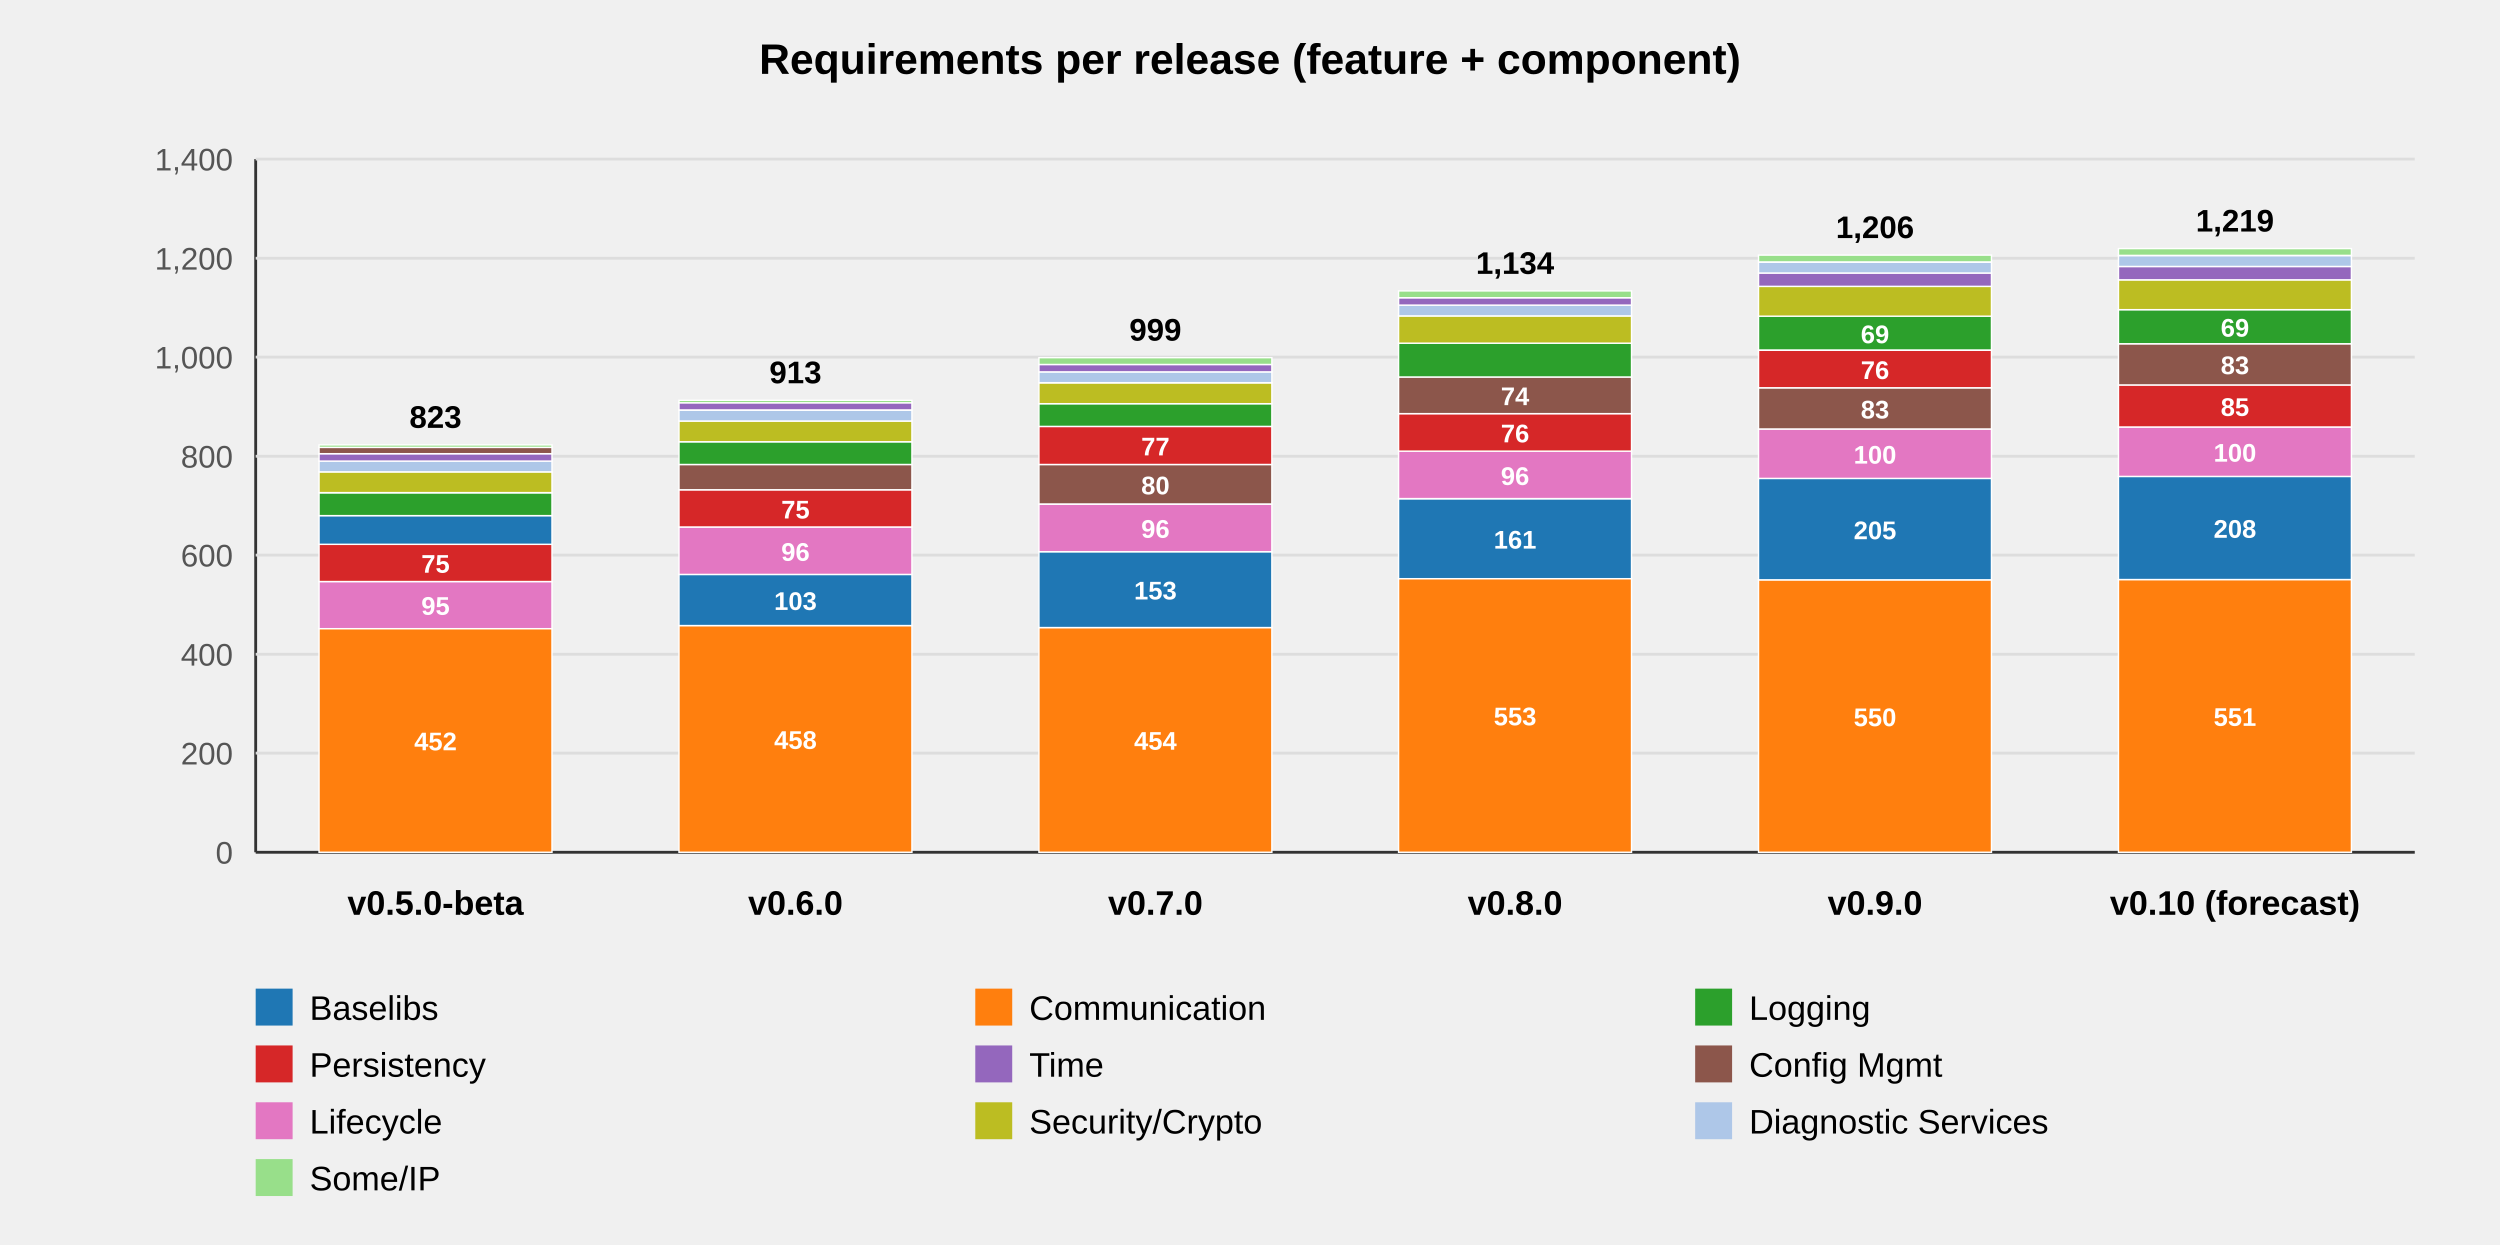
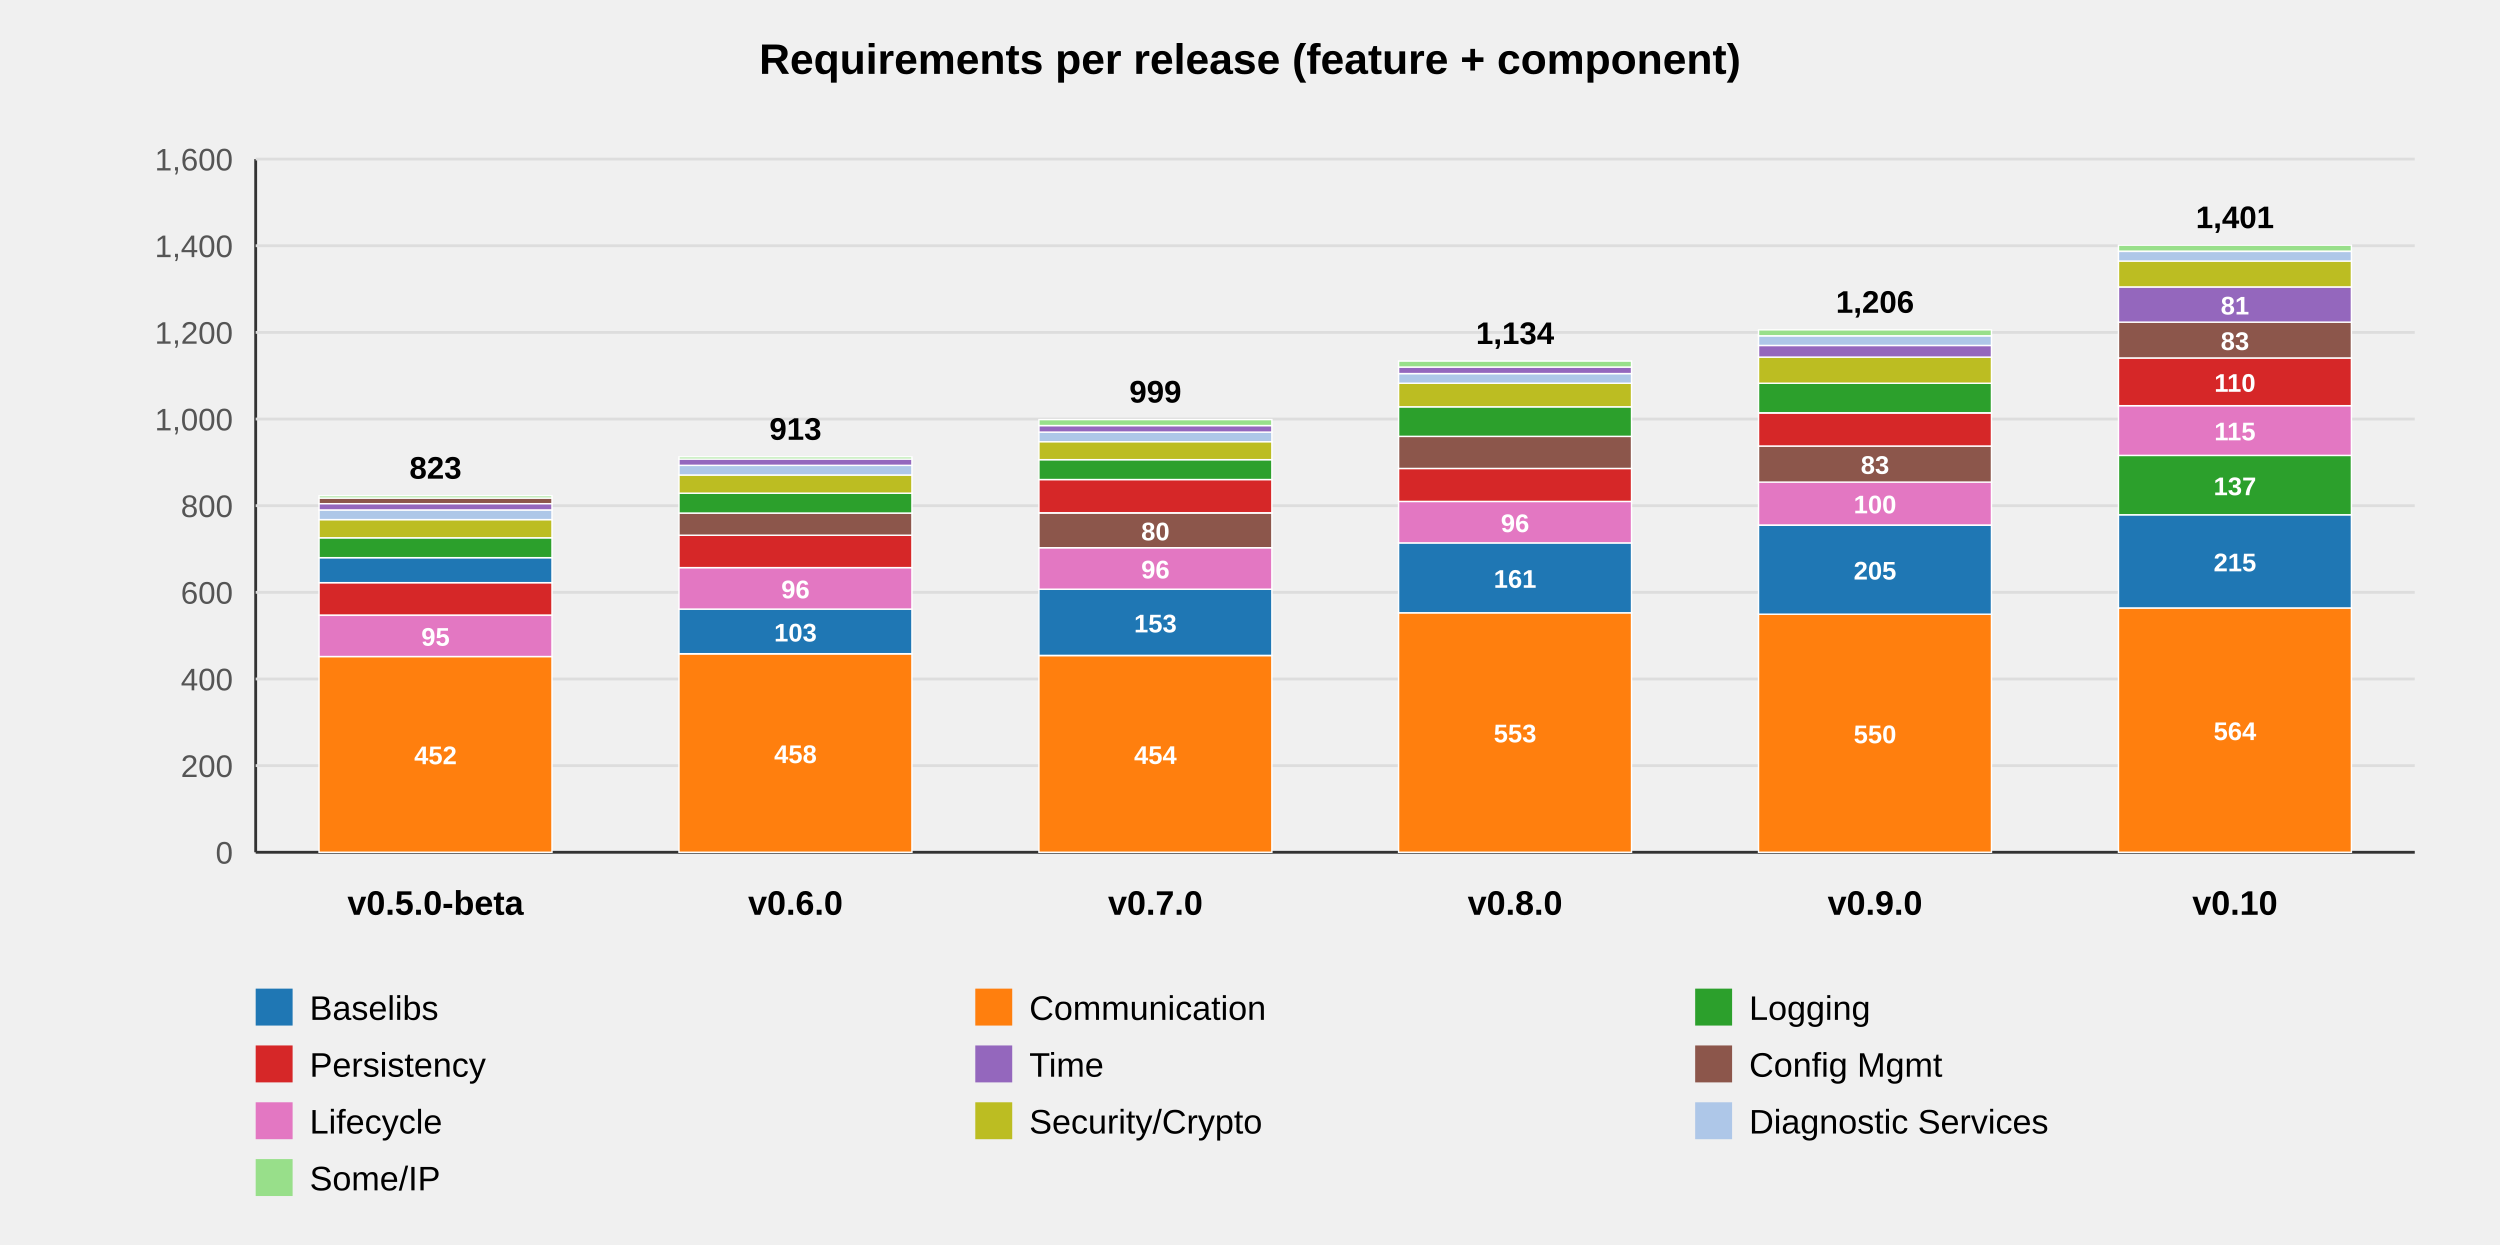
<svg xmlns="http://www.w3.org/2000/svg" viewBox="0 0 880 438" font-family="Arial, sans-serif" font-size="13" role="img">
  <text x="440" y="26" text-anchor="middle" font-size="15" font-weight="bold">Requirements per release (feature + component)</text>
  <line x1="90" y1="56" x2="90" y2="300" stroke="#333" />
  <line x1="90" y1="300" x2="850" y2="300" stroke="#333" />
  <g stroke="#ddd">
-     <line x1="90" y1="265.1" x2="850" y2="265.1" />
-     <line x1="90" y1="230.3" x2="850" y2="230.3" />
-     <line x1="90" y1="195.4" x2="850" y2="195.4" />
-     <line x1="90" y1="160.6" x2="850" y2="160.6" />
-     <line x1="90" y1="125.7" x2="850" y2="125.7" />
-     <line x1="90" y1="90.9" x2="850" y2="90.9" />
+     <line x1="90" y1="269.5" x2="850" y2="269.5" />
+     <line x1="90" y1="239.0" x2="850" y2="239.0" />
+     <line x1="90" y1="208.5" x2="850" y2="208.5" />
+     <line x1="90" y1="178.0" x2="850" y2="178.0" />
+     <line x1="90" y1="147.5" x2="850" y2="147.5" />
+     <line x1="90" y1="117.0" x2="850" y2="117.0" />
+     <line x1="90" y1="86.5" x2="850" y2="86.5" />
    <line x1="90" y1="56.0" x2="850" y2="56.0" />
  </g>
  <g fill="#555" text-anchor="end" font-size="11">
    <text x="82" y="304.0">0</text>
-     <text x="82" y="269.1">200</text>
-     <text x="82" y="234.3">400</text>
-     <text x="82" y="199.4">600</text>
-     <text x="82" y="164.6">800</text>
-     <text x="82" y="129.7">1,000</text>
-     <text x="82" y="94.9">1,200</text>
-     <text x="82" y="60.0">1,400</text>
+     <text x="82" y="273.5">200</text>
+     <text x="82" y="243.0">400</text>
+     <text x="82" y="212.5">600</text>
+     <text x="82" y="182.0">800</text>
+     <text x="82" y="151.5">1,000</text>
+     <text x="82" y="121.0">1,200</text>
+     <text x="82" y="90.5">1,400</text>
+     <text x="82" y="60.0">1,600</text>
  </g>
-   <rect x="112.3" y="221.2" width="82" height="78.8" fill="#ff7f0e" stroke="#fff" stroke-width="0.5" />
-   <text x="153.3" y="264.1" text-anchor="middle" font-size="9" fill="#fff" font-weight="bold">452</text>
-   <rect x="112.3" y="204.7" width="82" height="16.6" fill="#e377c2" stroke="#fff" stroke-width="0.5" />
-   <text x="153.3" y="216.4" text-anchor="middle" font-size="9" fill="#fff" font-weight="bold">95</text>
-   <rect x="112.3" y="191.6" width="82" height="13.1" fill="#d62728" stroke="#fff" stroke-width="0.5" />
-   <text x="153.3" y="201.6" text-anchor="middle" font-size="9" fill="#fff" font-weight="bold">75</text>
-   <rect x="112.3" y="181.5" width="82" height="10.1" fill="#1f77b4" stroke="#fff" stroke-width="0.5" />
-   <rect x="112.3" y="173.5" width="82" height="8.0" fill="#2ca02c" stroke="#fff" stroke-width="0.5" />
-   <rect x="112.3" y="166.1" width="82" height="7.3" fill="#bcbd22" stroke="#fff" stroke-width="0.5" />
-   <rect x="112.3" y="162.3" width="82" height="3.8" fill="#aec7e8" stroke="#fff" stroke-width="0.5" />
-   <rect x="112.3" y="159.7" width="82" height="2.6" fill="#9467bd" stroke="#fff" stroke-width="0.5" />
-   <rect x="112.3" y="157.4" width="82" height="2.3" fill="#8c564b" stroke="#fff" stroke-width="0.5" />
-   <rect x="112.3" y="156.6" width="82" height="0.9" fill="#98df8a" stroke="#fff" stroke-width="0.5" />
-   <text x="153.3" y="150.6" text-anchor="middle" font-size="11" font-weight="bold">823</text>
+   <rect x="112.3" y="231.1" width="82" height="68.9" fill="#ff7f0e" stroke="#fff" stroke-width="0.5" />
+   <text x="153.3" y="269.0" text-anchor="middle" font-size="9" fill="#fff" font-weight="bold">452</text>
+   <rect x="112.3" y="216.6" width="82" height="14.5" fill="#e377c2" stroke="#fff" stroke-width="0.5" />
+   <text x="153.3" y="227.3" text-anchor="middle" font-size="9" fill="#fff" font-weight="bold">95</text>
+   <rect x="112.3" y="205.1" width="82" height="11.4" fill="#d62728" stroke="#fff" stroke-width="0.5" />
+   <rect x="112.3" y="196.3" width="82" height="8.8" fill="#1f77b4" stroke="#fff" stroke-width="0.5" />
+   <rect x="112.3" y="189.3" width="82" height="7.0" fill="#2ca02c" stroke="#fff" stroke-width="0.5" />
+   <rect x="112.3" y="182.9" width="82" height="6.4" fill="#bcbd22" stroke="#fff" stroke-width="0.5" />
+   <rect x="112.3" y="179.5" width="82" height="3.4" fill="#aec7e8" stroke="#fff" stroke-width="0.5" />
+   <rect x="112.3" y="177.2" width="82" height="2.3" fill="#9467bd" stroke="#fff" stroke-width="0.5" />
+   <rect x="112.3" y="175.3" width="82" height="2.0" fill="#8c564b" stroke="#fff" stroke-width="0.5" />
+   <rect x="112.3" y="174.5" width="82" height="0.8" fill="#98df8a" stroke="#fff" stroke-width="0.5" />
+   <text x="153.3" y="168.5" text-anchor="middle" font-size="11" font-weight="bold">823</text>
  <text x="153.3" y="322" text-anchor="middle" font-weight="bold" font-size="12">v0.5.0-beta</text>
-   <rect x="239.0" y="220.2" width="82" height="79.8" fill="#ff7f0e" stroke="#fff" stroke-width="0.5" />
-   <text x="280.0" y="263.6" text-anchor="middle" font-size="9" fill="#fff" font-weight="bold">458</text>
-   <rect x="239.0" y="202.2" width="82" height="18.0" fill="#1f77b4" stroke="#fff" stroke-width="0.5" />
-   <text x="280.0" y="214.7" text-anchor="middle" font-size="9" fill="#fff" font-weight="bold">103</text>
-   <rect x="239.0" y="185.5" width="82" height="16.7" fill="#e377c2" stroke="#fff" stroke-width="0.5" />
-   <text x="280.0" y="197.4" text-anchor="middle" font-size="9" fill="#fff" font-weight="bold">96</text>
-   <rect x="239.0" y="172.4" width="82" height="13.1" fill="#d62728" stroke="#fff" stroke-width="0.5" />
-   <text x="280.0" y="182.5" text-anchor="middle" font-size="9" fill="#fff" font-weight="bold">75</text>
-   <rect x="239.0" y="163.5" width="82" height="8.9" fill="#8c564b" stroke="#fff" stroke-width="0.5" />
-   <rect x="239.0" y="155.5" width="82" height="8.0" fill="#2ca02c" stroke="#fff" stroke-width="0.5" />
-   <rect x="239.0" y="148.2" width="82" height="7.3" fill="#bcbd22" stroke="#fff" stroke-width="0.5" />
-   <rect x="239.0" y="144.4" width="82" height="3.8" fill="#aec7e8" stroke="#fff" stroke-width="0.5" />
-   <rect x="239.0" y="141.7" width="82" height="2.6" fill="#9467bd" stroke="#fff" stroke-width="0.5" />
-   <rect x="239.0" y="140.9" width="82" height="0.9" fill="#98df8a" stroke="#fff" stroke-width="0.5" />
-   <text x="280.0" y="134.9" text-anchor="middle" font-size="11" font-weight="bold">913</text>
+   <rect x="239.0" y="230.2" width="82" height="69.8" fill="#ff7f0e" stroke="#fff" stroke-width="0.5" />
+   <text x="280.0" y="268.6" text-anchor="middle" font-size="9" fill="#fff" font-weight="bold">458</text>
+   <rect x="239.0" y="214.4" width="82" height="15.7" fill="#1f77b4" stroke="#fff" stroke-width="0.5" />
+   <text x="280.0" y="225.8" text-anchor="middle" font-size="9" fill="#fff" font-weight="bold">103</text>
+   <rect x="239.0" y="199.8" width="82" height="14.6" fill="#e377c2" stroke="#fff" stroke-width="0.5" />
+   <text x="280.0" y="210.6" text-anchor="middle" font-size="9" fill="#fff" font-weight="bold">96</text>
+   <rect x="239.0" y="188.4" width="82" height="11.4" fill="#d62728" stroke="#fff" stroke-width="0.5" />
+   <rect x="239.0" y="180.6" width="82" height="7.8" fill="#8c564b" stroke="#fff" stroke-width="0.5" />
+   <rect x="239.0" y="173.6" width="82" height="7.0" fill="#2ca02c" stroke="#fff" stroke-width="0.5" />
+   <rect x="239.0" y="167.2" width="82" height="6.4" fill="#bcbd22" stroke="#fff" stroke-width="0.5" />
+   <rect x="239.0" y="163.8" width="82" height="3.4" fill="#aec7e8" stroke="#fff" stroke-width="0.5" />
+   <rect x="239.0" y="161.5" width="82" height="2.3" fill="#9467bd" stroke="#fff" stroke-width="0.5" />
+   <rect x="239.0" y="160.8" width="82" height="0.8" fill="#98df8a" stroke="#fff" stroke-width="0.5" />
+   <text x="280.0" y="154.8" text-anchor="middle" font-size="11" font-weight="bold">913</text>
  <text x="280.0" y="322" text-anchor="middle" font-weight="bold" font-size="12">v0.6.0</text>
-   <rect x="365.7" y="220.9" width="82" height="79.1" fill="#ff7f0e" stroke="#fff" stroke-width="0.5" />
-   <text x="406.7" y="263.9" text-anchor="middle" font-size="9" fill="#fff" font-weight="bold">454</text>
-   <rect x="365.7" y="194.2" width="82" height="26.7" fill="#1f77b4" stroke="#fff" stroke-width="0.5" />
-   <text x="406.7" y="211.0" text-anchor="middle" font-size="9" fill="#fff" font-weight="bold">153</text>
-   <rect x="365.7" y="177.5" width="82" height="16.7" fill="#e377c2" stroke="#fff" stroke-width="0.5" />
-   <text x="406.7" y="189.3" text-anchor="middle" font-size="9" fill="#fff" font-weight="bold">96</text>
-   <rect x="365.7" y="163.5" width="82" height="13.9" fill="#8c564b" stroke="#fff" stroke-width="0.5" />
-   <text x="406.7" y="174.0" text-anchor="middle" font-size="9" fill="#fff" font-weight="bold">80</text>
-   <rect x="365.7" y="150.1" width="82" height="13.4" fill="#d62728" stroke="#fff" stroke-width="0.5" />
-   <text x="406.7" y="160.3" text-anchor="middle" font-size="9" fill="#fff" font-weight="bold">77</text>
-   <rect x="365.7" y="142.1" width="82" height="8.0" fill="#2ca02c" stroke="#fff" stroke-width="0.5" />
-   <rect x="365.7" y="134.8" width="82" height="7.3" fill="#bcbd22" stroke="#fff" stroke-width="0.5" />
-   <rect x="365.7" y="130.9" width="82" height="3.8" fill="#aec7e8" stroke="#fff" stroke-width="0.5" />
-   <rect x="365.7" y="128.3" width="82" height="2.6" fill="#9467bd" stroke="#fff" stroke-width="0.5" />
-   <rect x="365.7" y="125.9" width="82" height="2.4" fill="#98df8a" stroke="#fff" stroke-width="0.5" />
-   <text x="406.7" y="119.9" text-anchor="middle" font-size="11" font-weight="bold">999</text>
+   <rect x="365.7" y="230.8" width="82" height="69.2" fill="#ff7f0e" stroke="#fff" stroke-width="0.5" />
+   <text x="406.7" y="268.9" text-anchor="middle" font-size="9" fill="#fff" font-weight="bold">454</text>
+   <rect x="365.7" y="207.4" width="82" height="23.3" fill="#1f77b4" stroke="#fff" stroke-width="0.5" />
+   <text x="406.7" y="222.6" text-anchor="middle" font-size="9" fill="#fff" font-weight="bold">153</text>
+   <rect x="365.7" y="192.8" width="82" height="14.6" fill="#e377c2" stroke="#fff" stroke-width="0.5" />
+   <text x="406.7" y="203.6" text-anchor="middle" font-size="9" fill="#fff" font-weight="bold">96</text>
+   <rect x="365.7" y="180.6" width="82" height="12.2" fill="#8c564b" stroke="#fff" stroke-width="0.5" />
+   <text x="406.7" y="190.2" text-anchor="middle" font-size="9" fill="#fff" font-weight="bold">80</text>
+   <rect x="365.7" y="168.8" width="82" height="11.7" fill="#d62728" stroke="#fff" stroke-width="0.5" />
+   <rect x="365.7" y="161.8" width="82" height="7.0" fill="#2ca02c" stroke="#fff" stroke-width="0.5" />
+   <rect x="365.7" y="155.4" width="82" height="6.4" fill="#bcbd22" stroke="#fff" stroke-width="0.5" />
+   <rect x="365.7" y="152.1" width="82" height="3.4" fill="#aec7e8" stroke="#fff" stroke-width="0.5" />
+   <rect x="365.7" y="149.8" width="82" height="2.3" fill="#9467bd" stroke="#fff" stroke-width="0.5" />
+   <rect x="365.7" y="147.7" width="82" height="2.1" fill="#98df8a" stroke="#fff" stroke-width="0.5" />
+   <text x="406.7" y="141.7" text-anchor="middle" font-size="11" font-weight="bold">999</text>
  <text x="406.7" y="322" text-anchor="middle" font-weight="bold" font-size="12">v0.7.0</text>
-   <rect x="492.3" y="203.6" width="82" height="96.4" fill="#ff7f0e" stroke="#fff" stroke-width="0.5" />
-   <text x="533.3" y="255.3" text-anchor="middle" font-size="9" fill="#fff" font-weight="bold">553</text>
-   <rect x="492.3" y="175.6" width="82" height="28.1" fill="#1f77b4" stroke="#fff" stroke-width="0.5" />
-   <text x="533.3" y="193.1" text-anchor="middle" font-size="9" fill="#fff" font-weight="bold">161</text>
-   <rect x="492.3" y="158.8" width="82" height="16.7" fill="#e377c2" stroke="#fff" stroke-width="0.5" />
-   <text x="533.3" y="170.7" text-anchor="middle" font-size="9" fill="#fff" font-weight="bold">96</text>
-   <rect x="492.3" y="145.6" width="82" height="13.2" fill="#d62728" stroke="#fff" stroke-width="0.5" />
-   <text x="533.3" y="155.7" text-anchor="middle" font-size="9" fill="#fff" font-weight="bold">76</text>
-   <rect x="492.3" y="132.7" width="82" height="12.9" fill="#8c564b" stroke="#fff" stroke-width="0.5" />
-   <text x="533.3" y="142.6" text-anchor="middle" font-size="9" fill="#fff" font-weight="bold">74</text>
-   <rect x="492.3" y="120.8" width="82" height="11.9" fill="#2ca02c" stroke="#fff" stroke-width="0.5" />
-   <rect x="492.3" y="111.2" width="82" height="9.6" fill="#bcbd22" stroke="#fff" stroke-width="0.5" />
-   <rect x="492.3" y="107.4" width="82" height="3.8" fill="#aec7e8" stroke="#fff" stroke-width="0.5" />
-   <rect x="492.3" y="104.8" width="82" height="2.6" fill="#9467bd" stroke="#fff" stroke-width="0.5" />
-   <rect x="492.3" y="102.4" width="82" height="2.4" fill="#98df8a" stroke="#fff" stroke-width="0.5" />
-   <text x="533.3" y="96.4" text-anchor="middle" font-size="11" font-weight="bold">1,134</text>
+   <rect x="492.3" y="215.7" width="82" height="84.3" fill="#ff7f0e" stroke="#fff" stroke-width="0.5" />
+   <text x="533.3" y="261.3" text-anchor="middle" font-size="9" fill="#fff" font-weight="bold">553</text>
+   <rect x="492.3" y="191.1" width="82" height="24.6" fill="#1f77b4" stroke="#fff" stroke-width="0.5" />
+   <text x="533.3" y="206.9" text-anchor="middle" font-size="9" fill="#fff" font-weight="bold">161</text>
+   <rect x="492.3" y="176.5" width="82" height="14.6" fill="#e377c2" stroke="#fff" stroke-width="0.5" />
+   <text x="533.3" y="187.3" text-anchor="middle" font-size="9" fill="#fff" font-weight="bold">96</text>
+   <rect x="492.3" y="164.9" width="82" height="11.6" fill="#d62728" stroke="#fff" stroke-width="0.5" />
+   <rect x="492.3" y="153.6" width="82" height="11.3" fill="#8c564b" stroke="#fff" stroke-width="0.5" />
+   <rect x="492.3" y="143.2" width="82" height="10.4" fill="#2ca02c" stroke="#fff" stroke-width="0.5" />
+   <rect x="492.3" y="134.8" width="82" height="8.4" fill="#bcbd22" stroke="#fff" stroke-width="0.5" />
+   <rect x="492.3" y="131.5" width="82" height="3.4" fill="#aec7e8" stroke="#fff" stroke-width="0.5" />
+   <rect x="492.3" y="129.2" width="82" height="2.3" fill="#9467bd" stroke="#fff" stroke-width="0.5" />
+   <rect x="492.3" y="127.1" width="82" height="2.1" fill="#98df8a" stroke="#fff" stroke-width="0.5" />
+   <text x="533.3" y="121.1" text-anchor="middle" font-size="11" font-weight="bold">1,134</text>
  <text x="533.3" y="322" text-anchor="middle" font-weight="bold" font-size="12">v0.8.0</text>
-   <rect x="619.0" y="204.1" width="82" height="95.9" fill="#ff7f0e" stroke="#fff" stroke-width="0.5" />
-   <text x="660.0" y="255.6" text-anchor="middle" font-size="9" fill="#fff" font-weight="bold">550</text>
-   <rect x="619.0" y="168.4" width="82" height="35.7" fill="#1f77b4" stroke="#fff" stroke-width="0.5" />
-   <text x="660.0" y="189.8" text-anchor="middle" font-size="9" fill="#fff" font-weight="bold">205</text>
-   <rect x="619.0" y="151.0" width="82" height="17.4" fill="#e377c2" stroke="#fff" stroke-width="0.5" />
-   <text x="660.0" y="163.2" text-anchor="middle" font-size="9" fill="#fff" font-weight="bold">100</text>
-   <rect x="619.0" y="136.5" width="82" height="14.5" fill="#8c564b" stroke="#fff" stroke-width="0.5" />
-   <text x="660.0" y="147.3" text-anchor="middle" font-size="9" fill="#fff" font-weight="bold">83</text>
-   <rect x="619.0" y="123.3" width="82" height="13.2" fill="#d62728" stroke="#fff" stroke-width="0.5" />
-   <text x="660.0" y="133.4" text-anchor="middle" font-size="9" fill="#fff" font-weight="bold">76</text>
-   <rect x="619.0" y="111.2" width="82" height="12.0" fill="#2ca02c" stroke="#fff" stroke-width="0.5" />
-   <text x="660.0" y="120.8" text-anchor="middle" font-size="9" fill="#fff" font-weight="bold">69</text>
-   <rect x="619.0" y="100.8" width="82" height="10.5" fill="#bcbd22" stroke="#fff" stroke-width="0.5" />
-   <rect x="619.0" y="96.1" width="82" height="4.7" fill="#9467bd" stroke="#fff" stroke-width="0.5" />
-   <rect x="619.0" y="92.3" width="82" height="3.8" fill="#aec7e8" stroke="#fff" stroke-width="0.5" />
-   <rect x="619.0" y="89.8" width="82" height="2.4" fill="#98df8a" stroke="#fff" stroke-width="0.5" />
-   <text x="660.0" y="83.8" text-anchor="middle" font-size="11" font-weight="bold">1,206</text>
+   <rect x="619.0" y="216.1" width="82" height="83.9" fill="#ff7f0e" stroke="#fff" stroke-width="0.5" />
+   <text x="660.0" y="261.6" text-anchor="middle" font-size="9" fill="#fff" font-weight="bold">550</text>
+   <rect x="619.0" y="184.9" width="82" height="31.3" fill="#1f77b4" stroke="#fff" stroke-width="0.5" />
+   <text x="660.0" y="204.0" text-anchor="middle" font-size="9" fill="#fff" font-weight="bold">205</text>
+   <rect x="619.0" y="169.6" width="82" height="15.2" fill="#e377c2" stroke="#fff" stroke-width="0.5" />
+   <text x="660.0" y="180.7" text-anchor="middle" font-size="9" fill="#fff" font-weight="bold">100</text>
+   <rect x="619.0" y="157.0" width="82" height="12.7" fill="#8c564b" stroke="#fff" stroke-width="0.5" />
+   <text x="660.0" y="166.8" text-anchor="middle" font-size="9" fill="#fff" font-weight="bold">83</text>
+   <rect x="619.0" y="145.4" width="82" height="11.6" fill="#d62728" stroke="#fff" stroke-width="0.5" />
+   <rect x="619.0" y="134.8" width="82" height="10.5" fill="#2ca02c" stroke="#fff" stroke-width="0.5" />
+   <rect x="619.0" y="125.7" width="82" height="9.2" fill="#bcbd22" stroke="#fff" stroke-width="0.5" />
+   <rect x="619.0" y="121.6" width="82" height="4.1" fill="#9467bd" stroke="#fff" stroke-width="0.5" />
+   <rect x="619.0" y="118.2" width="82" height="3.4" fill="#aec7e8" stroke="#fff" stroke-width="0.5" />
+   <rect x="619.0" y="116.1" width="82" height="2.1" fill="#98df8a" stroke="#fff" stroke-width="0.5" />
+   <text x="660.0" y="110.1" text-anchor="middle" font-size="11" font-weight="bold">1,206</text>
  <text x="660.0" y="322" text-anchor="middle" font-weight="bold" font-size="12">v0.9.0</text>
-   <rect x="745.7" y="204.0" width="82" height="96.0" fill="#ff7f0e" stroke="#fff" stroke-width="0.5" />
-   <text x="786.7" y="255.5" text-anchor="middle" font-size="9" fill="#fff" font-weight="bold">551</text>
-   <rect x="745.7" y="167.7" width="82" height="36.3" fill="#1f77b4" stroke="#fff" stroke-width="0.5" />
-   <text x="786.7" y="189.3" text-anchor="middle" font-size="9" fill="#fff" font-weight="bold">208</text>
-   <rect x="745.7" y="150.3" width="82" height="17.4" fill="#e377c2" stroke="#fff" stroke-width="0.5" />
-   <text x="786.7" y="162.5" text-anchor="middle" font-size="9" fill="#fff" font-weight="bold">100</text>
-   <rect x="745.7" y="135.5" width="82" height="14.8" fill="#d62728" stroke="#fff" stroke-width="0.5" />
-   <text x="786.7" y="146.4" text-anchor="middle" font-size="9" fill="#fff" font-weight="bold">85</text>
-   <rect x="745.7" y="121.0" width="82" height="14.5" fill="#8c564b" stroke="#fff" stroke-width="0.5" />
-   <text x="786.7" y="131.7" text-anchor="middle" font-size="9" fill="#fff" font-weight="bold">83</text>
-   <rect x="745.7" y="109.0" width="82" height="12.0" fill="#2ca02c" stroke="#fff" stroke-width="0.5" />
-   <text x="786.7" y="118.5" text-anchor="middle" font-size="9" fill="#fff" font-weight="bold">69</text>
-   <rect x="745.7" y="98.5" width="82" height="10.5" fill="#bcbd22" stroke="#fff" stroke-width="0.5" />
-   <rect x="745.7" y="93.8" width="82" height="4.7" fill="#9467bd" stroke="#fff" stroke-width="0.5" />
-   <rect x="745.7" y="90.0" width="82" height="3.8" fill="#aec7e8" stroke="#fff" stroke-width="0.5" />
-   <rect x="745.7" y="87.5" width="82" height="2.4" fill="#98df8a" stroke="#fff" stroke-width="0.5" />
-   <text x="786.7" y="81.5" text-anchor="middle" font-size="11" font-weight="bold">1,219</text>
-   <text x="786.7" y="322" text-anchor="middle" font-weight="bold" font-size="12">v0.10 (forecast)</text>
+   <rect x="745.7" y="214.0" width="82" height="86.0" fill="#ff7f0e" stroke="#fff" stroke-width="0.5" />
+   <text x="786.7" y="260.5" text-anchor="middle" font-size="9" fill="#fff" font-weight="bold">564</text>
+   <rect x="745.7" y="181.2" width="82" height="32.8" fill="#1f77b4" stroke="#fff" stroke-width="0.5" />
+   <text x="786.7" y="201.1" text-anchor="middle" font-size="9" fill="#fff" font-weight="bold">215</text>
+   <rect x="745.7" y="160.3" width="82" height="20.9" fill="#2ca02c" stroke="#fff" stroke-width="0.5" />
+   <text x="786.7" y="174.3" text-anchor="middle" font-size="9" fill="#fff" font-weight="bold">137</text>
+   <rect x="745.7" y="142.8" width="82" height="17.5" fill="#e377c2" stroke="#fff" stroke-width="0.5" />
+   <text x="786.7" y="155.0" text-anchor="middle" font-size="9" fill="#fff" font-weight="bold">115</text>
+   <rect x="745.7" y="126.0" width="82" height="16.8" fill="#d62728" stroke="#fff" stroke-width="0.5" />
+   <text x="786.7" y="137.9" text-anchor="middle" font-size="9" fill="#fff" font-weight="bold">110</text>
+   <rect x="745.7" y="113.3" width="82" height="12.7" fill="#8c564b" stroke="#fff" stroke-width="0.5" />
+   <text x="786.7" y="123.2" text-anchor="middle" font-size="9" fill="#fff" font-weight="bold">83</text>
+   <rect x="745.7" y="101.0" width="82" height="12.4" fill="#9467bd" stroke="#fff" stroke-width="0.5" />
+   <text x="786.7" y="110.7" text-anchor="middle" font-size="9" fill="#fff" font-weight="bold">81</text>
+   <rect x="745.7" y="91.8" width="82" height="9.2" fill="#bcbd22" stroke="#fff" stroke-width="0.5" />
+   <rect x="745.7" y="88.5" width="82" height="3.4" fill="#aec7e8" stroke="#fff" stroke-width="0.5" />
+   <rect x="745.7" y="86.3" width="82" height="2.1" fill="#98df8a" stroke="#fff" stroke-width="0.5" />
+   <text x="786.7" y="80.3" text-anchor="middle" font-size="11" font-weight="bold">1,401</text>
+   <text x="786.7" y="322" text-anchor="middle" font-weight="bold" font-size="12">v0.10</text>
  <g font-size="12">
    <rect x="90.0" y="348" width="13" height="13" fill="#1f77b4" />
    <text x="109.0" y="359">Baselibs</text>
    <rect x="343.3" y="348" width="13" height="13" fill="#ff7f0e" />
    <text x="362.3" y="359">Communication</text>
    <rect x="596.7" y="348" width="13" height="13" fill="#2ca02c" />
    <text x="615.7" y="359">Logging</text>
    <rect x="90.0" y="368" width="13" height="13" fill="#d62728" />
    <text x="109.0" y="379">Persistency</text>
    <rect x="343.3" y="368" width="13" height="13" fill="#9467bd" />
    <text x="362.3" y="379">Time</text>
    <rect x="596.7" y="368" width="13" height="13" fill="#8c564b" />
    <text x="615.7" y="379">Config Mgmt</text>
    <rect x="90.0" y="388" width="13" height="13" fill="#e377c2" />
    <text x="109.0" y="399">Lifecycle</text>
    <rect x="343.3" y="388" width="13" height="13" fill="#bcbd22" />
    <text x="362.3" y="399">Security/Crypto</text>
    <rect x="596.7" y="388" width="13" height="13" fill="#aec7e8" />
    <text x="615.7" y="399">Diagnostic Services</text>
    <rect x="90.0" y="408" width="13" height="13" fill="#98df8a" />
    <text x="109.0" y="419">Some/IP</text>
  </g>
</svg>
